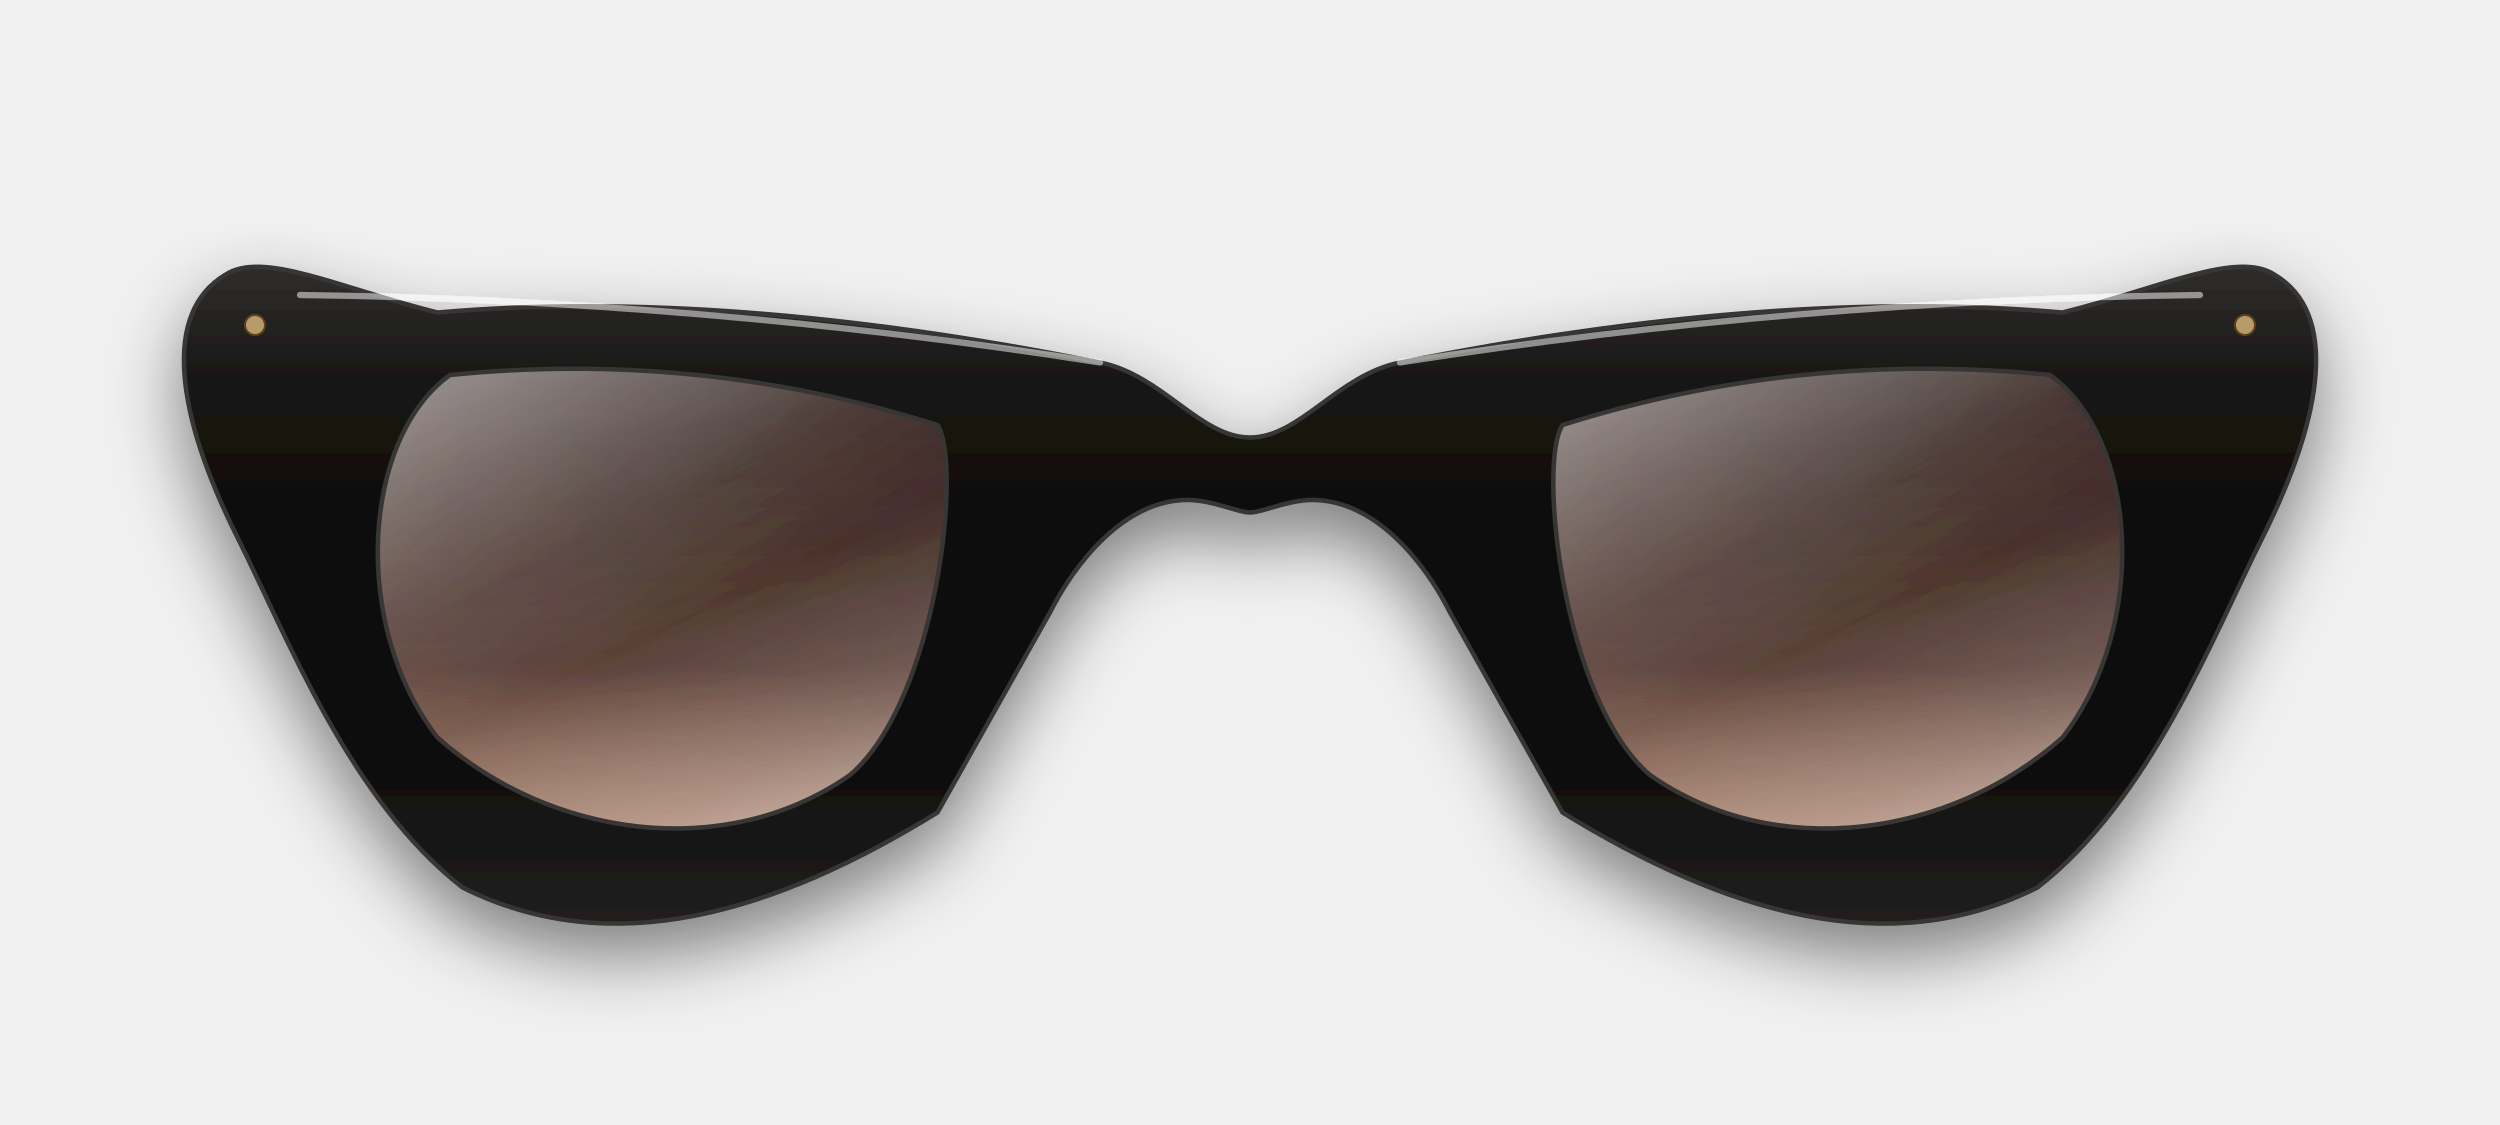
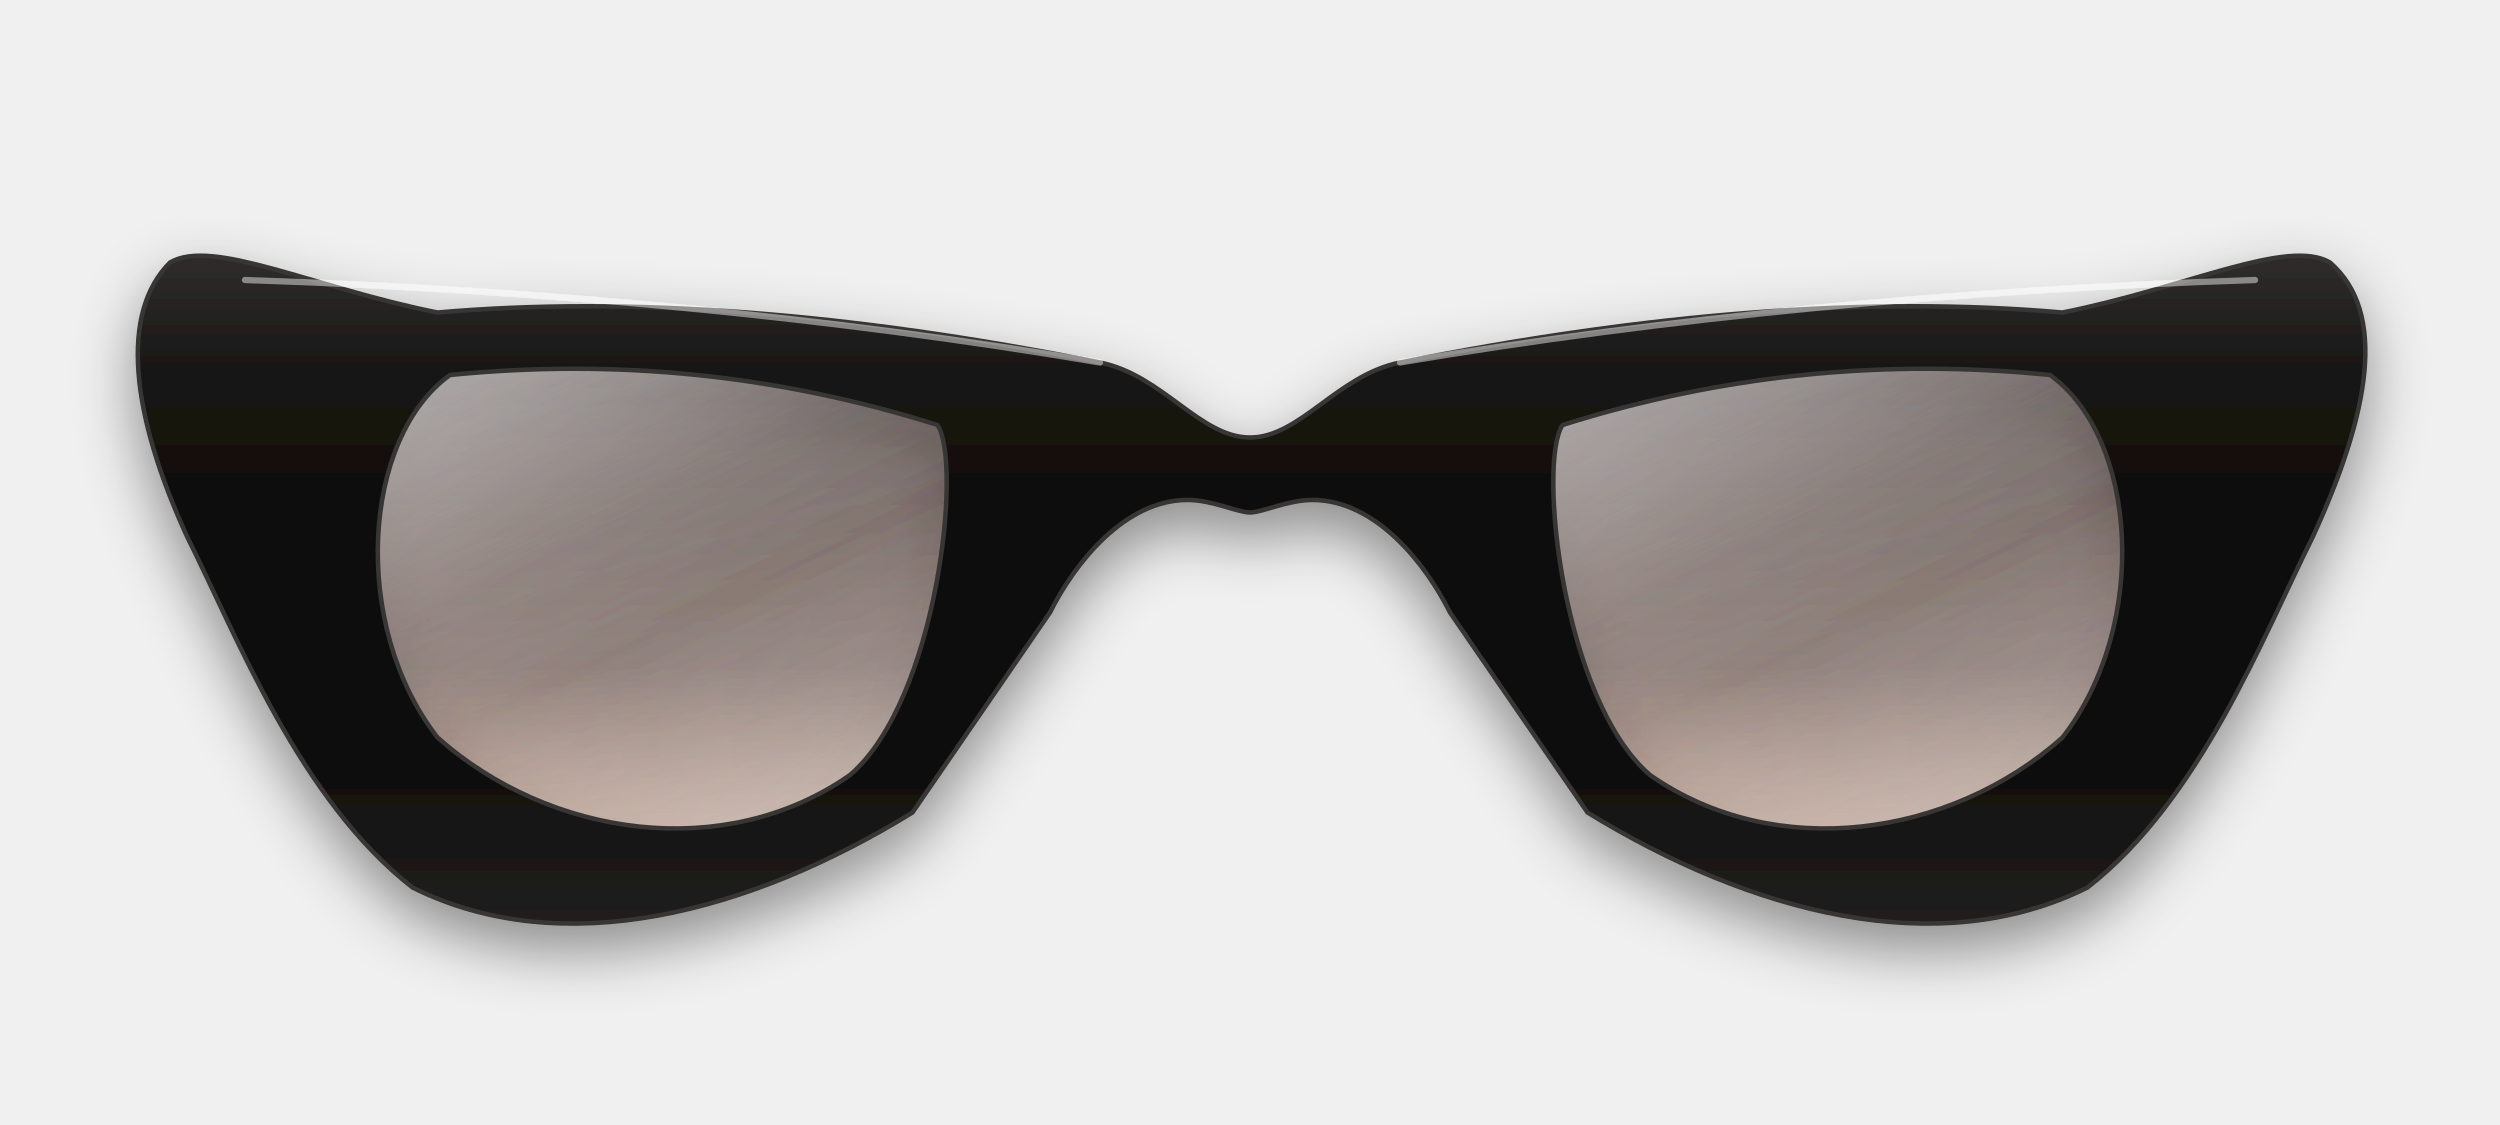
<svg xmlns="http://www.w3.org/2000/svg" viewBox="0 0 1000 450" width="1000" height="450">
  <defs>
    <linearGradient id="cateyeAcetate" x1="0%" y1="0%" x2="0%" y2="100%">
      <stop offset="0%" stop-color="#302d2c" />
      <stop offset="20%" stop-color="#141312" />
      <stop offset="70%" stop-color="#0a0a09" />
      <stop offset="100%" stop-color="#211f1e" />
    </linearGradient>
    <linearGradient id="cateyeLens" x1="0%" y1="0%" x2="0%" y2="100%">
-       <stop offset="0%" stop-color="#2b1c19" stop-opacity="0.94" />
-       <stop offset="65%" stop-color="#4d2f26" stop-opacity="0.82" />
-       <stop offset="100%" stop-color="#a67358" stop-opacity="0.65" />
+       <stop offset="0%" stop-color="#2b1c19" stop-opacity="0.52" />
+       <stop offset="65%" stop-color="#4d2f26" stop-opacity="0.45" />
+       <stop offset="100%" stop-color="#a67358" stop-opacity="0.38" />
    </linearGradient>
    <linearGradient id="cateyeGlare" x1="20%" y1="0%" x2="80%" y2="100%">
-       <stop offset="0%" stop-color="#ffffff" stop-opacity="0.45" />
-       <stop offset="35%" stop-color="#ffffff" stop-opacity="0.1" />
+       <stop offset="0%" stop-color="#ffffff" stop-opacity="0.40" />
+       <stop offset="35%" stop-color="#ffffff" stop-opacity="0.08" />
      <stop offset="55%" stop-color="#ffffff" stop-opacity="0.0" />
-       <stop offset="85%" stop-color="#ffffff" stop-opacity="0.15" />
-       <stop offset="100%" stop-color="#ffffff" stop-opacity="0.3" />
+       <stop offset="85%" stop-color="#ffffff" stop-opacity="0.12" />
+       <stop offset="100%" stop-color="#ffffff" stop-opacity="0.25" />
    </linearGradient>
    <filter id="cateyeShadow" x="-10%" y="-10%" width="120%" height="130%">
-       <feDropShadow dx="0" dy="12" stdDeviation="14" flood-color="#000000" flood-opacity="0.48" />
+       <feDropShadow dx="0" dy="10" stdDeviation="12" flood-color="#000000" flood-opacity="0.42" />
    </filter>
  </defs>
  <g id="cateye-frame" filter="url(#cateyeShadow)">
    <path id="left-lens" d="M 180,150           Q 280,140 375,170          C 385,185 375,280 340,310          C 290,345 220,335 175,295          C 140,250 145,175 180,150 Z" fill="url(#cateyeLens)" />
    <path d="M 180,150           Q 280,140 375,170          C 385,185 375,280 340,310          C 290,345 220,335 175,295          C 140,250 145,175 180,150 Z" fill="url(#cateyeGlare)" />
    <path id="right-lens" d="M 820,150           Q 720,140 625,170          C 615,185 625,280 660,310          C 710,345 780,335 825,295          C 860,250 855,175 820,150 Z" fill="url(#cateyeLens)" />
    <path d="M 820,150           Q 720,140 625,170          C 615,185 625,280 660,310          C 710,345 780,335 825,295          C 860,250 855,175 820,150 Z" fill="url(#cateyeGlare)" />
-     <path d="M 90,110          C 105,100 135,115 175,125          Q 290,115 440,145          C 465,150 480,175 500,175          C 520,175 535,150 560,145          Q 710,115 825,125          C 865,115 895,100 910,110          C 935,125 930,165 905,215          C 885,255 860,320 815,355          C 755,385 690,365 625,325          L 580,245          C 570,225 550,200 525,200          C 515,200 505,205 500,205          C 495,205 485,200 475,200          C 450,200 430,225 420,245          L 375,325          C 310,365 245,385 185,355          C 140,320 115,255 95,215          C 70,165 65,125 90,110 Z          M 180,150           Q 280,140 375,170          C 385,185 375,280 340,310          C 290,345 220,335 175,295          C 140,250 145,175 180,150 Z          M 820,150           Q 720,140 625,170          C 615,185 625,280 660,310          C 710,345 780,335 825,295          C 860,250 855,175 820,150 Z" fill="url(#cateyeAcetate)" fill-rule="evenodd" stroke="#383635" stroke-width="1.8" />
-     <path d="M 120,118 Q 280,120 440,145" stroke="#FFFFFF" stroke-width="2.5" fill="none" opacity="0.5" stroke-linecap="round" />
-     <path d="M 880,118 Q 720,120 560,145" stroke="#FFFFFF" stroke-width="2.5" fill="none" opacity="0.5" stroke-linecap="round" />
-     <circle cx="102" cy="130" r="4" fill="#B89B6A" stroke="#5E431E" stroke-width="0.8" />
-     <circle cx="898" cy="130" r="4" fill="#B89B6A" stroke="#5E431E" stroke-width="0.8" />
+     <path d="M 68,105          C 85,95 125,115 175,125          Q 290,115 440,145          C 465,150 480,175 500,175          C 520,175 535,150 560,145          Q 710,115 825,125          C 875,115 915,95 932,105          C 955,125 948,165 925,215          C 905,255 880,320 835,355          C 775,385 700,365 635,325          L 580,245          C 570,225 550,200 525,200          C 515,200 505,205 500,205          C 495,205 485,200 475,200          C 450,200 430,225 420,245          L 365,325          C 300,365 225,385 165,355          C 120,320 95,255 75,215          C 52,165 48,125 68,105 Z          M 180,150           Q 280,140 375,170          C 385,185 375,280 340,310          C 290,345 220,335 175,295          C 140,250 145,175 180,150 Z          M 820,150           Q 720,140 625,170          C 615,185 625,280 660,310          C 710,345 780,335 825,295          C 860,250 855,175 820,150 Z" fill="url(#cateyeAcetate)" fill-rule="evenodd" stroke="#383635" stroke-width="1.8" />
+     <path d="M 98,112 Q 280,118 440,145" stroke="#FFFFFF" stroke-width="2.5" fill="none" opacity="0.45" stroke-linecap="round" />
+     <path d="M 902,112 Q 720,118 560,145" stroke="#FFFFFF" stroke-width="2.5" fill="none" opacity="0.45" stroke-linecap="round" />
  </g>
</svg>
